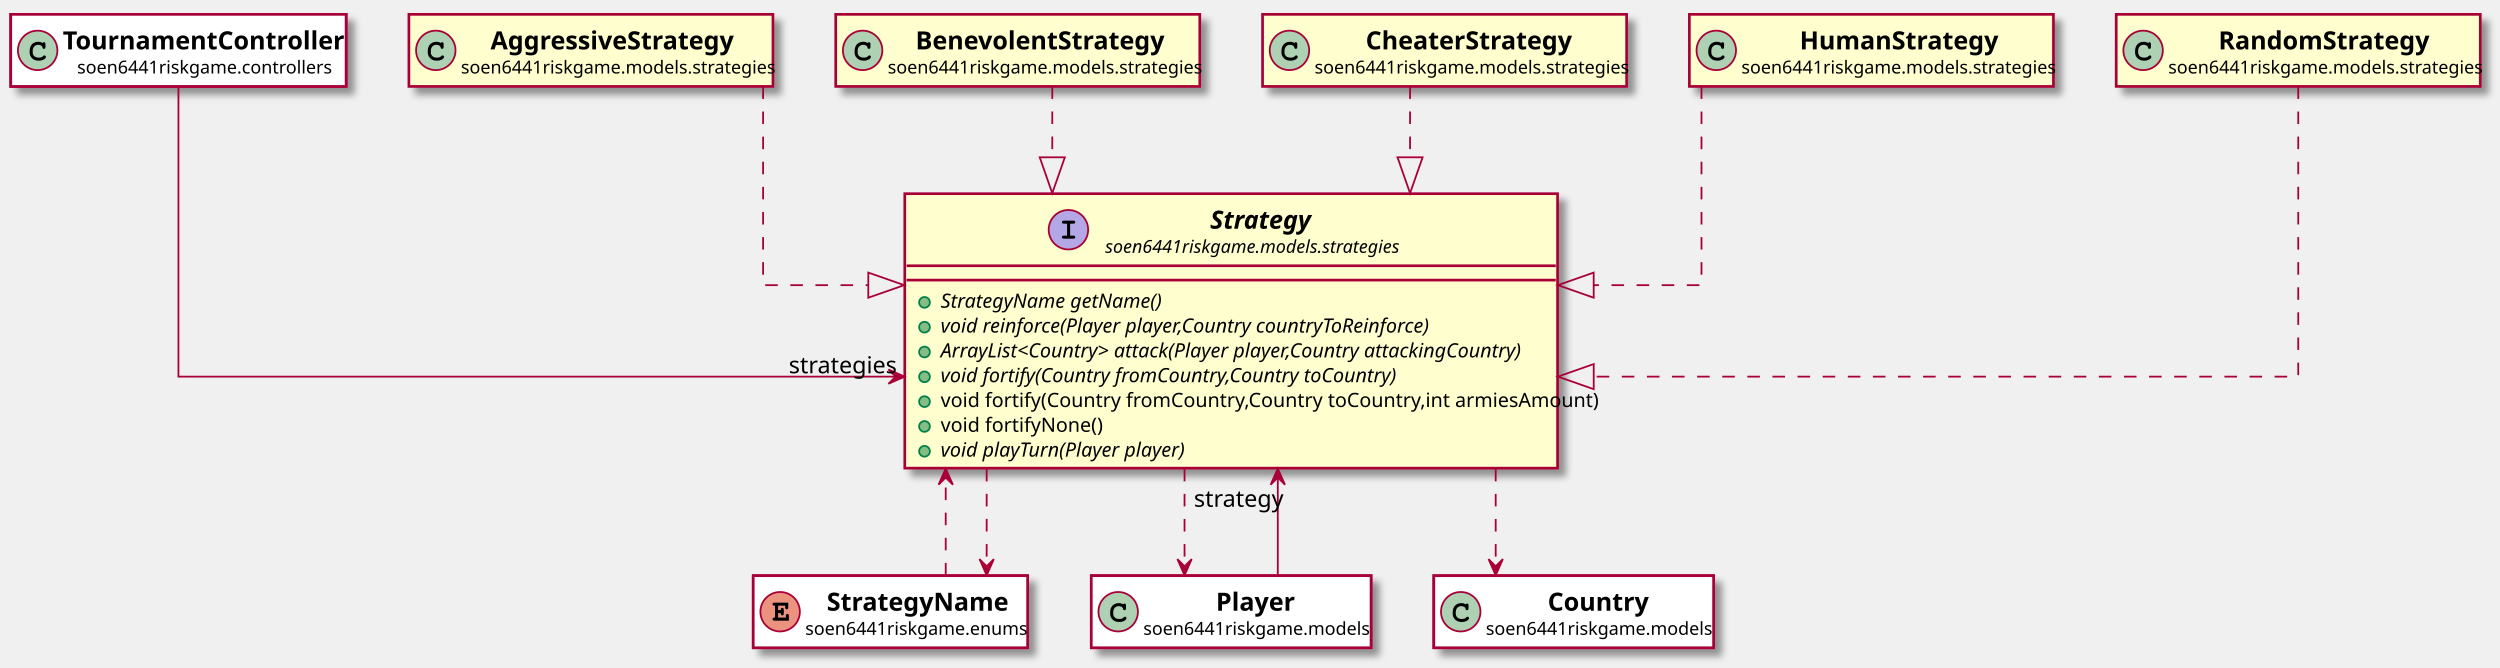
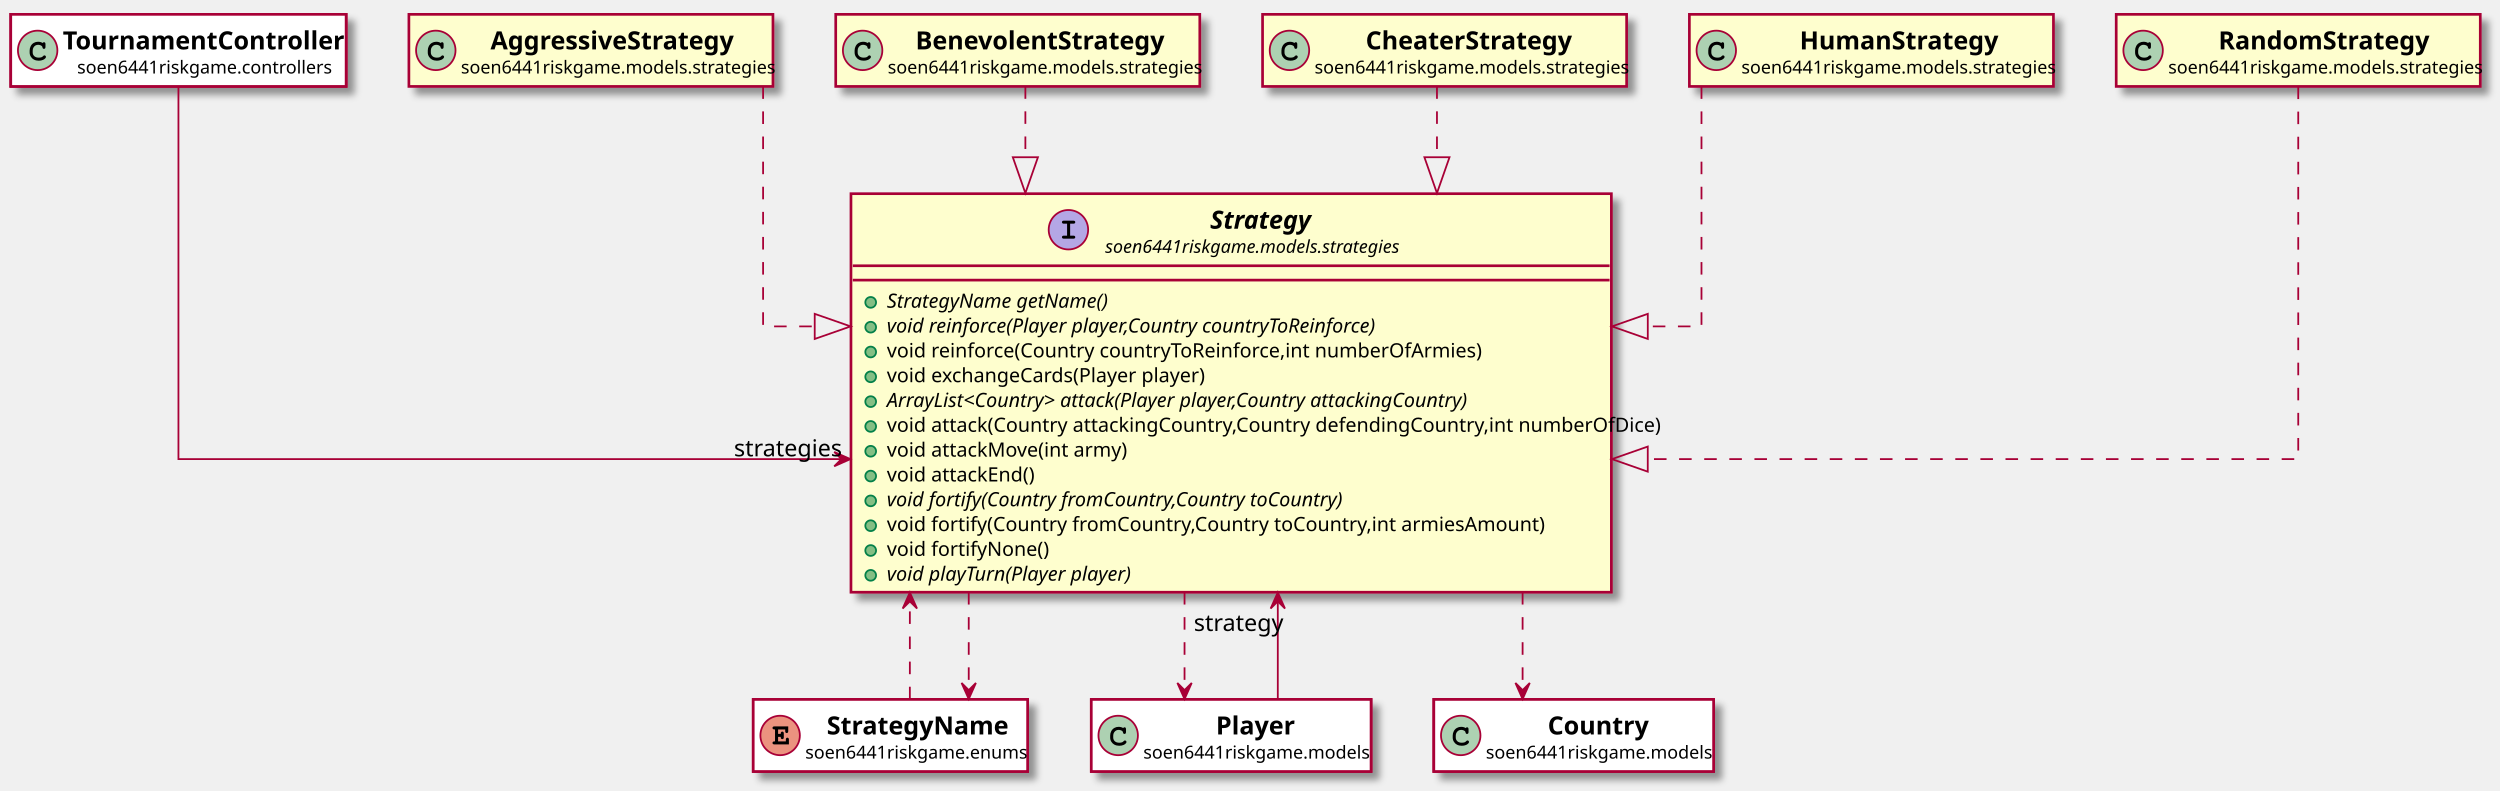
- <svg xmlns="http://www.w3.org/2000/svg" xmlns:xlink="http://www.w3.org/1999/xlink" contentScriptType="application/ecmascript" contentStyleType="text/css" height="372px" preserveAspectRatio="none" style="width:1394px;height:372px;" version="1.1" viewBox="0 0 1394 372" width="1394px" zoomAndPan="magnify">
+ <svg xmlns="http://www.w3.org/2000/svg" xmlns:xlink="http://www.w3.org/1999/xlink" contentScriptType="application/ecmascript" contentStyleType="text/css" height="441px" preserveAspectRatio="none" style="width:1394px;height:441px;" version="1.1" viewBox="0 0 1394 441" width="1394px" zoomAndPan="magnify">
  <defs>
-     <filter height="300%" id="f1un8m9e5mnh9l" width="300%" x="-1" y="-1">
+     <filter height="300%" id="f1jmeiw528yynz" width="300%" x="-1" y="-1">
      <feGaussianBlur result="blurOut" stdDeviation="2.0" />
      <feColorMatrix in="blurOut" result="blurOut2" type="matrix" values="0 0 0 0 0 0 0 0 0 0 0 0 0 0 0 0 0 0 .4 0" />
      <feOffset dx="4.0" dy="4.0" in="blurOut2" result="blurOut3" />
      <feBlend in="SourceGraphic" in2="blurOut3" mode="normal" />
    </filter>
  </defs>
  <g>
    <a target="_parent" xlink:actuate="onRequest" xlink:href="../../../soen6441riskgame/models/strategies/Strategy.html" xlink:show="new" xlink:title="soen6441riskgame.models.strategies.Strategy" xlink:type="simple">
-       <rect fill="#FEFECE" filter="url(#f1un8m9e5mnh9l)" height="153.039" id="soen6441riskgame.models.strategies.Strategy" style="stroke: #A80036; stroke-width: 1.5;" width="364" x="504.5" y="108" />
+       <rect fill="#FEFECE" filter="url(#f1jmeiw528yynz)" height="222.219" id="soen6441riskgame.models.strategies.Strategy" style="stroke: #A80036; stroke-width: 1.5;" width="424" x="474.5" y="108" />
      <ellipse cx="595.75" cy="128.094" fill="#B4A7E5" rx="11" ry="11" style="stroke: #A80036; stroke-width: 1.0;" />
      <path d="M596.703,124.734 L596.703,131.391 L598.422,131.391 Q599.031,131.391 599.297,131.625 Q599.562,131.859 599.562,132.25 Q599.562,132.625 599.297,132.859 Q599.031,133.094 598.422,133.094 L593.281,133.094 Q592.672,133.094 592.406,132.859 Q592.141,132.625 592.141,132.234 Q592.141,131.859 592.406,131.625 Q592.672,131.391 593.281,131.391 L595,131.391 L595,124.734 L593.281,124.734 Q592.672,124.734 592.406,124.5 Q592.141,124.266 592.141,123.875 Q592.141,123.5 592.406,123.266 Q592.672,123.031 593.281,123.031 L598.422,123.031 Q599.031,123.031 599.297,123.266 Q599.562,123.5 599.562,123.875 Q599.562,124.266 599.297,124.5 Q599.031,124.734 598.422,124.734 L596.703,124.734 Z " />
      <text fill="#000000" font-family="sans-serif" font-size="14" font-style="italic" font-weight="bold" lengthAdjust="spacingAndGlyphs" textLength="56" x="674.75" y="127.533">Strategy</text>
      <text fill="#000000" font-family="sans-serif" font-size="10" font-style="italic" lengthAdjust="spacingAndGlyphs" textLength="173" x="616.25" y="140.99">soen6441riskgame.models.strategies</text>
-       <line style="stroke: #A80036; stroke-width: 1.5;" x1="505.5" x2="867.5" y1="148.188" y2="148.188" />
-       <line style="stroke: #A80036; stroke-width: 1.5;" x1="505.5" x2="867.5" y1="156.188" y2="156.188" />
-       <ellipse cx="515.5" cy="168.606" fill="#84BE84" rx="3" ry="3" style="stroke: #038048; stroke-width: 1.0;" />
-       <text fill="#000000" font-family="sans-serif" font-size="11" font-style="italic" lengthAdjust="spacingAndGlyphs" textLength="124" x="524.5" y="171.606">StrategyName getName()</text>
-       <ellipse cx="515.5" cy="182.441" fill="#84BE84" rx="3" ry="3" style="stroke: #038048; stroke-width: 1.0;" />
-       <text fill="#000000" font-family="sans-serif" font-size="11" font-style="italic" lengthAdjust="spacingAndGlyphs" textLength="280" x="524.5" y="185.442">void reinforce(Player player,Country countryToReinforce)</text>
-       <ellipse cx="515.5" cy="196.277" fill="#84BE84" rx="3" ry="3" style="stroke: #038048; stroke-width: 1.0;" />
-       <text fill="#000000" font-family="sans-serif" font-size="11" font-style="italic" lengthAdjust="spacingAndGlyphs" textLength="326" x="524.5" y="199.278">ArrayList&lt;Country&gt; attack(Player player,Country attackingCountry)</text>
-       <ellipse cx="515.5" cy="210.113" fill="#84BE84" rx="3" ry="3" style="stroke: #038048; stroke-width: 1.0;" />
-       <text fill="#000000" font-family="sans-serif" font-size="11" font-style="italic" lengthAdjust="spacingAndGlyphs" textLength="250" x="524.5" y="213.114">void fortify(Country fromCountry,Country toCountry)</text>
-       <ellipse cx="515.5" cy="223.949" fill="#84BE84" rx="3" ry="3" style="stroke: #038048; stroke-width: 1.0;" />
-       <text fill="#000000" font-family="sans-serif" font-size="11" lengthAdjust="spacingAndGlyphs" textLength="338" x="524.5" y="226.95">void fortify(Country fromCountry,Country toCountry,int armiesAmount)</text>
-       <ellipse cx="515.5" cy="237.785" fill="#84BE84" rx="3" ry="3" style="stroke: #038048; stroke-width: 1.0;" />
-       <text fill="#000000" font-family="sans-serif" font-size="11" lengthAdjust="spacingAndGlyphs" textLength="85" x="524.5" y="240.786">void fortifyNone()</text>
-       <ellipse cx="515.5" cy="251.621" fill="#84BE84" rx="3" ry="3" style="stroke: #038048; stroke-width: 1.0;" />
-       <text fill="#000000" font-family="sans-serif" font-size="11" font-style="italic" lengthAdjust="spacingAndGlyphs" textLength="138" x="524.5" y="254.622">void playTurn(Player player)</text>
+       <line style="stroke: #A80036; stroke-width: 1.5;" x1="475.5" x2="897.5" y1="148.188" y2="148.188" />
+       <line style="stroke: #A80036; stroke-width: 1.5;" x1="475.5" x2="897.5" y1="156.188" y2="156.188" />
+       <ellipse cx="485.5" cy="168.606" fill="#84BE84" rx="3" ry="3" style="stroke: #038048; stroke-width: 1.0;" />
+       <text fill="#000000" font-family="sans-serif" font-size="11" font-style="italic" lengthAdjust="spacingAndGlyphs" textLength="124" x="494.5" y="171.606">StrategyName getName()</text>
+       <ellipse cx="485.5" cy="182.441" fill="#84BE84" rx="3" ry="3" style="stroke: #038048; stroke-width: 1.0;" />
+       <text fill="#000000" font-family="sans-serif" font-size="11" font-style="italic" lengthAdjust="spacingAndGlyphs" textLength="280" x="494.5" y="185.442">void reinforce(Player player,Country countryToReinforce)</text>
+       <ellipse cx="485.5" cy="196.277" fill="#84BE84" rx="3" ry="3" style="stroke: #038048; stroke-width: 1.0;" />
+       <text fill="#000000" font-family="sans-serif" font-size="11" lengthAdjust="spacingAndGlyphs" textLength="311" x="494.5" y="199.278">void reinforce(Country countryToReinforce,int numberOfArmies)</text>
+       <ellipse cx="485.5" cy="210.113" fill="#84BE84" rx="3" ry="3" style="stroke: #038048; stroke-width: 1.0;" />
+       <text fill="#000000" font-family="sans-serif" font-size="11" lengthAdjust="spacingAndGlyphs" textLength="171" x="494.5" y="213.114">void exchangeCards(Player player)</text>
+       <ellipse cx="485.5" cy="223.949" fill="#84BE84" rx="3" ry="3" style="stroke: #038048; stroke-width: 1.0;" />
+       <text fill="#000000" font-family="sans-serif" font-size="11" font-style="italic" lengthAdjust="spacingAndGlyphs" textLength="326" x="494.5" y="226.95">ArrayList&lt;Country&gt; attack(Player player,Country attackingCountry)</text>
+       <ellipse cx="485.5" cy="237.785" fill="#84BE84" rx="3" ry="3" style="stroke: #038048; stroke-width: 1.0;" />
+       <text fill="#000000" font-family="sans-serif" font-size="11" lengthAdjust="spacingAndGlyphs" textLength="398" x="494.5" y="240.786">void attack(Country attackingCountry,Country defendingCountry,int numberOfDice)</text>
+       <ellipse cx="485.5" cy="251.621" fill="#84BE84" rx="3" ry="3" style="stroke: #038048; stroke-width: 1.0;" />
+       <text fill="#000000" font-family="sans-serif" font-size="11" lengthAdjust="spacingAndGlyphs" textLength="124" x="494.5" y="254.622">void attackMove(int army)</text>
+       <ellipse cx="485.5" cy="265.457" fill="#84BE84" rx="3" ry="3" style="stroke: #038048; stroke-width: 1.0;" />
+       <text fill="#000000" font-family="sans-serif" font-size="11" lengthAdjust="spacingAndGlyphs" textLength="78" x="494.5" y="268.458">void attackEnd()</text>
+       <ellipse cx="485.5" cy="279.293" fill="#84BE84" rx="3" ry="3" style="stroke: #038048; stroke-width: 1.0;" />
+       <text fill="#000000" font-family="sans-serif" font-size="11" font-style="italic" lengthAdjust="spacingAndGlyphs" textLength="250" x="494.5" y="282.294">void fortify(Country fromCountry,Country toCountry)</text>
+       <ellipse cx="485.5" cy="293.129" fill="#84BE84" rx="3" ry="3" style="stroke: #038048; stroke-width: 1.0;" />
+       <text fill="#000000" font-family="sans-serif" font-size="11" lengthAdjust="spacingAndGlyphs" textLength="338" x="494.5" y="296.13">void fortify(Country fromCountry,Country toCountry,int armiesAmount)</text>
+       <ellipse cx="485.5" cy="306.965" fill="#84BE84" rx="3" ry="3" style="stroke: #038048; stroke-width: 1.0;" />
+       <text fill="#000000" font-family="sans-serif" font-size="11" lengthAdjust="spacingAndGlyphs" textLength="85" x="494.5" y="309.966">void fortifyNone()</text>
+       <ellipse cx="485.5" cy="320.801" fill="#84BE84" rx="3" ry="3" style="stroke: #038048; stroke-width: 1.0;" />
+       <text fill="#000000" font-family="sans-serif" font-size="11" font-style="italic" lengthAdjust="spacingAndGlyphs" textLength="138" x="494.5" y="323.802">void playTurn(Player player)</text>
    </a>
    <a target="_parent" xlink:actuate="onRequest" xlink:href="../../../soen6441riskgame/controllers/TournamentController.html" xlink:show="new" xlink:title="soen6441riskgame.controllers.TournamentController" xlink:type="simple">
-       <rect fill="#FFFFFF" filter="url(#f1un8m9e5mnh9l)" height="40.188" id="soen6441riskgame.controllers.TournamentController" style="stroke: #A80036; stroke-width: 1.5;" width="187" x="6" y="8" />
+       <rect fill="#FFFFFF" filter="url(#f1jmeiw528yynz)" height="40.188" id="soen6441riskgame.controllers.TournamentController" style="stroke: #A80036; stroke-width: 1.5;" width="187" x="6" y="8" />
      <rect fill="#FFFFFF" height="40.188" style="stroke: #A80036; stroke-width: 1.5;" width="187" x="6" y="8" />
      <ellipse cx="21" cy="28.094" fill="#ADD1B2" rx="11" ry="11" style="stroke: #A80036; stroke-width: 1.0;" />
      <path d="M23.766,23.969 Q23.922,23.75 24.109,23.641 Q24.297,23.531 24.516,23.531 Q24.891,23.531 25.125,23.789 Q25.359,24.047 25.359,24.656 L25.359,26.109 Q25.359,26.719 25.125,26.984 Q24.891,27.25 24.516,27.25 Q24.172,27.25 23.969,27.047 Q23.766,26.859 23.656,26.344 Q23.609,25.984 23.422,25.797 Q23.094,25.422 22.484,25.203 Q21.875,24.984 21.25,24.984 Q20.484,24.984 19.852,25.312 Q19.219,25.641 18.727,26.391 Q18.234,27.141 18.234,28.172 L18.234,29.266 Q18.234,30.5 19.125,31.32 Q20.016,32.141 21.609,32.141 Q22.547,32.141 23.203,31.891 Q23.594,31.734 24.016,31.297 Q24.281,31.031 24.43,30.953 Q24.578,30.875 24.781,30.875 Q25.109,30.875 25.367,31.133 Q25.625,31.391 25.625,31.734 Q25.625,32.078 25.281,32.484 Q24.781,33.062 23.984,33.391 Q22.906,33.844 21.609,33.844 Q20.094,33.844 18.891,33.219 Q17.906,32.719 17.219,31.648 Q16.531,30.578 16.531,29.297 L16.531,28.141 Q16.531,26.812 17.148,25.664 Q17.766,24.516 18.859,23.898 Q19.953,23.281 21.188,23.281 Q21.922,23.281 22.57,23.445 Q23.219,23.609 23.766,23.969 Z " />
      <text fill="#000000" font-family="sans-serif" font-size="14" font-weight="bold" lengthAdjust="spacingAndGlyphs" textLength="155" x="35" y="27.533">TournamentController</text>
      <text fill="#000000" font-family="sans-serif" font-size="10" lengthAdjust="spacingAndGlyphs" textLength="139" x="43" y="40.99">soen6441riskgame.controllers</text>
    </a>
    <a target="_parent" xlink:actuate="onRequest" xlink:href="../../../soen6441riskgame/enums/StrategyName.html" xlink:show="new" xlink:title="soen6441riskgame.enums.StrategyName" xlink:type="simple">
-       <rect fill="#FFFFFF" filter="url(#f1un8m9e5mnh9l)" height="40.188" id="soen6441riskgame.enums.StrategyName" style="stroke: #A80036; stroke-width: 1.5;" width="153" x="420" y="321" />
-       <rect fill="#FFFFFF" height="40.188" style="stroke: #A80036; stroke-width: 1.5;" width="153" x="420" y="321" />
-       <ellipse cx="435" cy="341.094" fill="#EB937F" rx="11" ry="11" style="stroke: #A80036; stroke-width: 1.0;" />
-       <path d="M433.859,341.891 L433.859,344.391 L438.188,344.391 L438.188,343.469 Q438.188,342.859 438.43,342.594 Q438.672,342.328 439.047,342.328 Q439.422,342.328 439.656,342.594 Q439.891,342.859 439.891,343.469 L439.891,346.094 L431.891,346.094 Q431.266,346.094 431.008,345.859 Q430.75,345.625 430.75,345.234 Q430.75,344.859 431.016,344.625 Q431.281,344.391 431.891,344.391 L432.156,344.391 L432.156,337.734 L431.891,337.734 Q431.266,337.734 431.008,337.5 Q430.75,337.266 430.75,336.875 Q430.75,336.5 431.008,336.266 Q431.266,336.031 431.891,336.031 L439.516,336.031 L439.516,338.625 Q439.516,339.234 439.289,339.492 Q439.062,339.75 438.672,339.75 Q438.297,339.75 438.062,339.492 Q437.828,339.234 437.828,338.625 L437.828,337.734 L433.859,337.734 L433.859,340.188 L435.344,340.188 Q435.344,339.531 435.469,339.344 Q435.734,338.938 436.203,338.938 Q436.578,338.938 436.812,339.195 Q437.047,339.453 437.047,340.062 L437.047,342.031 Q437.047,342.578 436.922,342.766 Q436.656,343.156 436.203,343.156 Q435.734,343.156 435.469,342.75 Q435.344,342.562 435.344,341.891 L433.859,341.891 Z " />
-       <text fill="#000000" font-family="sans-serif" font-size="14" font-weight="bold" lengthAdjust="spacingAndGlyphs" textLength="97" x="461" y="340.533">StrategyName</text>
-       <text fill="#000000" font-family="sans-serif" font-size="10" lengthAdjust="spacingAndGlyphs" textLength="121" x="449" y="353.99">soen6441riskgame.enums</text>
+       <rect fill="#FFFFFF" filter="url(#f1jmeiw528yynz)" height="40.188" id="soen6441riskgame.enums.StrategyName" style="stroke: #A80036; stroke-width: 1.5;" width="153" x="420" y="390" />
+       <rect fill="#FFFFFF" height="40.188" style="stroke: #A80036; stroke-width: 1.5;" width="153" x="420" y="390" />
+       <ellipse cx="435" cy="410.094" fill="#EB937F" rx="11" ry="11" style="stroke: #A80036; stroke-width: 1.0;" />
+       <path d="M433.859,410.891 L433.859,413.391 L438.188,413.391 L438.188,412.469 Q438.188,411.859 438.43,411.594 Q438.672,411.328 439.047,411.328 Q439.422,411.328 439.656,411.594 Q439.891,411.859 439.891,412.469 L439.891,415.094 L431.891,415.094 Q431.266,415.094 431.008,414.859 Q430.75,414.625 430.75,414.234 Q430.75,413.859 431.016,413.625 Q431.281,413.391 431.891,413.391 L432.156,413.391 L432.156,406.734 L431.891,406.734 Q431.266,406.734 431.008,406.5 Q430.75,406.266 430.75,405.875 Q430.75,405.5 431.008,405.266 Q431.266,405.031 431.891,405.031 L439.516,405.031 L439.516,407.625 Q439.516,408.234 439.289,408.492 Q439.062,408.75 438.672,408.75 Q438.297,408.75 438.062,408.492 Q437.828,408.234 437.828,407.625 L437.828,406.734 L433.859,406.734 L433.859,409.188 L435.344,409.188 Q435.344,408.531 435.469,408.344 Q435.734,407.938 436.203,407.938 Q436.578,407.938 436.812,408.195 Q437.047,408.453 437.047,409.062 L437.047,411.031 Q437.047,411.578 436.922,411.766 Q436.656,412.156 436.203,412.156 Q435.734,412.156 435.469,411.75 Q435.344,411.562 435.344,410.891 L433.859,410.891 Z " />
+       <text fill="#000000" font-family="sans-serif" font-size="14" font-weight="bold" lengthAdjust="spacingAndGlyphs" textLength="97" x="461" y="409.533">StrategyName</text>
+       <text fill="#000000" font-family="sans-serif" font-size="10" lengthAdjust="spacingAndGlyphs" textLength="121" x="449" y="422.99">soen6441riskgame.enums</text>
    </a>
    <a target="_parent" xlink:actuate="onRequest" xlink:href="../../../soen6441riskgame/models/Player.html" xlink:show="new" xlink:title="soen6441riskgame.models.Player" xlink:type="simple">
-       <rect fill="#FFFFFF" filter="url(#f1un8m9e5mnh9l)" height="40.188" id="soen6441riskgame.models.Player" style="stroke: #A80036; stroke-width: 1.5;" width="156" x="608.5" y="321" />
-       <rect fill="#FFFFFF" height="40.188" style="stroke: #A80036; stroke-width: 1.5;" width="156" x="608.5" y="321" />
-       <ellipse cx="623.5" cy="341.094" fill="#ADD1B2" rx="11" ry="11" style="stroke: #A80036; stroke-width: 1.0;" />
-       <path d="M626.266,336.969 Q626.422,336.75 626.609,336.641 Q626.797,336.531 627.016,336.531 Q627.391,336.531 627.625,336.789 Q627.859,337.047 627.859,337.656 L627.859,339.109 Q627.859,339.719 627.625,339.984 Q627.391,340.25 627.016,340.25 Q626.672,340.25 626.469,340.047 Q626.266,339.859 626.156,339.344 Q626.109,338.984 625.922,338.797 Q625.594,338.422 624.984,338.203 Q624.375,337.984 623.75,337.984 Q622.984,337.984 622.352,338.312 Q621.719,338.641 621.227,339.391 Q620.734,340.141 620.734,341.172 L620.734,342.266 Q620.734,343.5 621.625,344.32 Q622.516,345.141 624.109,345.141 Q625.047,345.141 625.703,344.891 Q626.094,344.734 626.516,344.297 Q626.781,344.031 626.93,343.953 Q627.078,343.875 627.281,343.875 Q627.609,343.875 627.867,344.133 Q628.125,344.391 628.125,344.734 Q628.125,345.078 627.781,345.484 Q627.281,346.062 626.484,346.391 Q625.406,346.844 624.109,346.844 Q622.594,346.844 621.391,346.219 Q620.406,345.719 619.719,344.648 Q619.031,343.578 619.031,342.297 L619.031,341.141 Q619.031,339.812 619.648,338.664 Q620.266,337.516 621.359,336.898 Q622.453,336.281 623.688,336.281 Q624.422,336.281 625.07,336.445 Q625.719,336.609 626.266,336.969 Z " />
-       <text fill="#000000" font-family="sans-serif" font-size="14" font-weight="bold" lengthAdjust="spacingAndGlyphs" textLength="43" x="678" y="340.533">Player</text>
-       <text fill="#000000" font-family="sans-serif" font-size="10" lengthAdjust="spacingAndGlyphs" textLength="124" x="637.5" y="353.99">soen6441riskgame.models</text>
+       <rect fill="#FFFFFF" filter="url(#f1jmeiw528yynz)" height="40.188" id="soen6441riskgame.models.Player" style="stroke: #A80036; stroke-width: 1.5;" width="156" x="608.5" y="390" />
+       <rect fill="#FFFFFF" height="40.188" style="stroke: #A80036; stroke-width: 1.5;" width="156" x="608.5" y="390" />
+       <ellipse cx="623.5" cy="410.094" fill="#ADD1B2" rx="11" ry="11" style="stroke: #A80036; stroke-width: 1.0;" />
+       <path d="M626.266,405.969 Q626.422,405.75 626.609,405.641 Q626.797,405.531 627.016,405.531 Q627.391,405.531 627.625,405.789 Q627.859,406.047 627.859,406.656 L627.859,408.109 Q627.859,408.719 627.625,408.984 Q627.391,409.25 627.016,409.25 Q626.672,409.25 626.469,409.047 Q626.266,408.859 626.156,408.344 Q626.109,407.984 625.922,407.797 Q625.594,407.422 624.984,407.203 Q624.375,406.984 623.75,406.984 Q622.984,406.984 622.352,407.312 Q621.719,407.641 621.227,408.391 Q620.734,409.141 620.734,410.172 L620.734,411.266 Q620.734,412.5 621.625,413.32 Q622.516,414.141 624.109,414.141 Q625.047,414.141 625.703,413.891 Q626.094,413.734 626.516,413.297 Q626.781,413.031 626.93,412.953 Q627.078,412.875 627.281,412.875 Q627.609,412.875 627.867,413.133 Q628.125,413.391 628.125,413.734 Q628.125,414.078 627.781,414.484 Q627.281,415.062 626.484,415.391 Q625.406,415.844 624.109,415.844 Q622.594,415.844 621.391,415.219 Q620.406,414.719 619.719,413.648 Q619.031,412.578 619.031,411.297 L619.031,410.141 Q619.031,408.812 619.648,407.664 Q620.266,406.516 621.359,405.898 Q622.453,405.281 623.688,405.281 Q624.422,405.281 625.07,405.445 Q625.719,405.609 626.266,405.969 Z " />
+       <text fill="#000000" font-family="sans-serif" font-size="14" font-weight="bold" lengthAdjust="spacingAndGlyphs" textLength="43" x="678" y="409.533">Player</text>
+       <text fill="#000000" font-family="sans-serif" font-size="10" lengthAdjust="spacingAndGlyphs" textLength="124" x="637.5" y="422.99">soen6441riskgame.models</text>
    </a>
    <a target="_parent" xlink:actuate="onRequest" xlink:href="../../../soen6441riskgame/models/strategies/AggressiveStrategy.html" xlink:show="new" xlink:title="soen6441riskgame.models.strategies.AggressiveStrategy" xlink:type="simple">
-       <rect fill="#FEFECE" filter="url(#f1un8m9e5mnh9l)" height="40.188" id="soen6441riskgame.models.strategies.AggressiveStrategy" style="stroke: #A80036; stroke-width: 1.5;" width="203" x="228" y="8" />
+       <rect fill="#FEFECE" filter="url(#f1jmeiw528yynz)" height="40.188" id="soen6441riskgame.models.strategies.AggressiveStrategy" style="stroke: #A80036; stroke-width: 1.5;" width="203" x="228" y="8" />
      <ellipse cx="243" cy="28.094" fill="#ADD1B2" rx="11" ry="11" style="stroke: #A80036; stroke-width: 1.0;" />
      <path d="M245.766,23.969 Q245.922,23.75 246.109,23.641 Q246.297,23.531 246.516,23.531 Q246.891,23.531 247.125,23.789 Q247.359,24.047 247.359,24.656 L247.359,26.109 Q247.359,26.719 247.125,26.984 Q246.891,27.25 246.516,27.25 Q246.172,27.25 245.969,27.047 Q245.766,26.859 245.656,26.344 Q245.609,25.984 245.422,25.797 Q245.094,25.422 244.484,25.203 Q243.875,24.984 243.25,24.984 Q242.484,24.984 241.852,25.312 Q241.219,25.641 240.727,26.391 Q240.234,27.141 240.234,28.172 L240.234,29.266 Q240.234,30.5 241.125,31.32 Q242.016,32.141 243.609,32.141 Q244.547,32.141 245.203,31.891 Q245.594,31.734 246.016,31.297 Q246.281,31.031 246.43,30.953 Q246.578,30.875 246.781,30.875 Q247.109,30.875 247.367,31.133 Q247.625,31.391 247.625,31.734 Q247.625,32.078 247.281,32.484 Q246.781,33.062 245.984,33.391 Q244.906,33.844 243.609,33.844 Q242.094,33.844 240.891,33.219 Q239.906,32.719 239.219,31.648 Q238.531,30.578 238.531,29.297 L238.531,28.141 Q238.531,26.812 239.148,25.664 Q239.766,24.516 240.859,23.898 Q241.953,23.281 243.188,23.281 Q243.922,23.281 244.57,23.445 Q245.219,23.609 245.766,23.969 Z " />
      <text fill="#000000" font-family="sans-serif" font-size="14" font-weight="bold" lengthAdjust="spacingAndGlyphs" textLength="138" x="273.5" y="27.533">AggressiveStrategy</text>
      <text fill="#000000" font-family="sans-serif" font-size="10" lengthAdjust="spacingAndGlyphs" textLength="171" x="257" y="40.99">soen6441riskgame.models.strategies</text>
    </a>
    <a target="_parent" xlink:actuate="onRequest" xlink:href="../../../soen6441riskgame/models/strategies/BenevolentStrategy.html" xlink:show="new" xlink:title="soen6441riskgame.models.strategies.BenevolentStrategy" xlink:type="simple">
-       <rect fill="#FEFECE" filter="url(#f1un8m9e5mnh9l)" height="40.188" id="soen6441riskgame.models.strategies.BenevolentStrategy" style="stroke: #A80036; stroke-width: 1.5;" width="203" x="466" y="8" />
+       <rect fill="#FEFECE" filter="url(#f1jmeiw528yynz)" height="40.188" id="soen6441riskgame.models.strategies.BenevolentStrategy" style="stroke: #A80036; stroke-width: 1.5;" width="203" x="466" y="8" />
      <ellipse cx="481" cy="28.094" fill="#ADD1B2" rx="11" ry="11" style="stroke: #A80036; stroke-width: 1.0;" />
      <path d="M483.766,23.969 Q483.922,23.75 484.109,23.641 Q484.297,23.531 484.516,23.531 Q484.891,23.531 485.125,23.789 Q485.359,24.047 485.359,24.656 L485.359,26.109 Q485.359,26.719 485.125,26.984 Q484.891,27.25 484.516,27.25 Q484.172,27.25 483.969,27.047 Q483.766,26.859 483.656,26.344 Q483.609,25.984 483.422,25.797 Q483.094,25.422 482.484,25.203 Q481.875,24.984 481.25,24.984 Q480.484,24.984 479.852,25.312 Q479.219,25.641 478.727,26.391 Q478.234,27.141 478.234,28.172 L478.234,29.266 Q478.234,30.5 479.125,31.32 Q480.016,32.141 481.609,32.141 Q482.547,32.141 483.203,31.891 Q483.594,31.734 484.016,31.297 Q484.281,31.031 484.43,30.953 Q484.578,30.875 484.781,30.875 Q485.109,30.875 485.367,31.133 Q485.625,31.391 485.625,31.734 Q485.625,32.078 485.281,32.484 Q484.781,33.062 483.984,33.391 Q482.906,33.844 481.609,33.844 Q480.094,33.844 478.891,33.219 Q477.906,32.719 477.219,31.648 Q476.531,30.578 476.531,29.297 L476.531,28.141 Q476.531,26.812 477.148,25.664 Q477.766,24.516 478.859,23.898 Q479.953,23.281 481.188,23.281 Q481.922,23.281 482.57,23.445 Q483.219,23.609 483.766,23.969 Z " />
      <text fill="#000000" font-family="sans-serif" font-size="14" font-weight="bold" lengthAdjust="spacingAndGlyphs" textLength="140" x="510.5" y="27.533">BenevolentStrategy</text>
      <text fill="#000000" font-family="sans-serif" font-size="10" lengthAdjust="spacingAndGlyphs" textLength="171" x="495" y="40.99">soen6441riskgame.models.strategies</text>
    </a>
    <a target="_parent" xlink:actuate="onRequest" xlink:href="../../../soen6441riskgame/models/strategies/CheaterStrategy.html" xlink:show="new" xlink:title="soen6441riskgame.models.strategies.CheaterStrategy" xlink:type="simple">
-       <rect fill="#FEFECE" filter="url(#f1un8m9e5mnh9l)" height="40.188" id="soen6441riskgame.models.strategies.CheaterStrategy" style="stroke: #A80036; stroke-width: 1.5;" width="203" x="704" y="8" />
+       <rect fill="#FEFECE" filter="url(#f1jmeiw528yynz)" height="40.188" id="soen6441riskgame.models.strategies.CheaterStrategy" style="stroke: #A80036; stroke-width: 1.5;" width="203" x="704" y="8" />
      <ellipse cx="719" cy="28.094" fill="#ADD1B2" rx="11" ry="11" style="stroke: #A80036; stroke-width: 1.0;" />
      <path d="M721.766,23.969 Q721.922,23.75 722.109,23.641 Q722.297,23.531 722.516,23.531 Q722.891,23.531 723.125,23.789 Q723.359,24.047 723.359,24.656 L723.359,26.109 Q723.359,26.719 723.125,26.984 Q722.891,27.25 722.516,27.25 Q722.172,27.25 721.969,27.047 Q721.766,26.859 721.656,26.344 Q721.609,25.984 721.422,25.797 Q721.094,25.422 720.484,25.203 Q719.875,24.984 719.25,24.984 Q718.484,24.984 717.852,25.312 Q717.219,25.641 716.727,26.391 Q716.234,27.141 716.234,28.172 L716.234,29.266 Q716.234,30.5 717.125,31.32 Q718.016,32.141 719.609,32.141 Q720.547,32.141 721.203,31.891 Q721.594,31.734 722.016,31.297 Q722.281,31.031 722.43,30.953 Q722.578,30.875 722.781,30.875 Q723.109,30.875 723.367,31.133 Q723.625,31.391 723.625,31.734 Q723.625,32.078 723.281,32.484 Q722.781,33.062 721.984,33.391 Q720.906,33.844 719.609,33.844 Q718.094,33.844 716.891,33.219 Q715.906,32.719 715.219,31.648 Q714.531,30.578 714.531,29.297 L714.531,28.141 Q714.531,26.812 715.148,25.664 Q715.766,24.516 716.859,23.898 Q717.953,23.281 719.188,23.281 Q719.922,23.281 720.57,23.445 Q721.219,23.609 721.766,23.969 Z " />
      <text fill="#000000" font-family="sans-serif" font-size="14" font-weight="bold" lengthAdjust="spacingAndGlyphs" textLength="114" x="761.5" y="27.533">CheaterStrategy</text>
      <text fill="#000000" font-family="sans-serif" font-size="10" lengthAdjust="spacingAndGlyphs" textLength="171" x="733" y="40.99">soen6441riskgame.models.strategies</text>
    </a>
    <a target="_parent" xlink:actuate="onRequest" xlink:href="../../../soen6441riskgame/models/strategies/HumanStrategy.html" xlink:show="new" xlink:title="soen6441riskgame.models.strategies.HumanStrategy" xlink:type="simple">
-       <rect fill="#FEFECE" filter="url(#f1un8m9e5mnh9l)" height="40.188" id="soen6441riskgame.models.strategies.HumanStrategy" style="stroke: #A80036; stroke-width: 1.5;" width="203" x="942" y="8" />
+       <rect fill="#FEFECE" filter="url(#f1jmeiw528yynz)" height="40.188" id="soen6441riskgame.models.strategies.HumanStrategy" style="stroke: #A80036; stroke-width: 1.5;" width="203" x="942" y="8" />
      <ellipse cx="957" cy="28.094" fill="#ADD1B2" rx="11" ry="11" style="stroke: #A80036; stroke-width: 1.0;" />
      <path d="M959.766,23.969 Q959.922,23.75 960.109,23.641 Q960.297,23.531 960.516,23.531 Q960.891,23.531 961.125,23.789 Q961.359,24.047 961.359,24.656 L961.359,26.109 Q961.359,26.719 961.125,26.984 Q960.891,27.25 960.516,27.25 Q960.172,27.25 959.969,27.047 Q959.766,26.859 959.656,26.344 Q959.609,25.984 959.422,25.797 Q959.094,25.422 958.484,25.203 Q957.875,24.984 957.25,24.984 Q956.484,24.984 955.852,25.312 Q955.219,25.641 954.727,26.391 Q954.234,27.141 954.234,28.172 L954.234,29.266 Q954.234,30.5 955.125,31.32 Q956.016,32.141 957.609,32.141 Q958.547,32.141 959.203,31.891 Q959.594,31.734 960.016,31.297 Q960.281,31.031 960.43,30.953 Q960.578,30.875 960.781,30.875 Q961.109,30.875 961.367,31.133 Q961.625,31.391 961.625,31.734 Q961.625,32.078 961.281,32.484 Q960.781,33.062 959.984,33.391 Q958.906,33.844 957.609,33.844 Q956.094,33.844 954.891,33.219 Q953.906,32.719 953.219,31.648 Q952.531,30.578 952.531,29.297 L952.531,28.141 Q952.531,26.812 953.148,25.664 Q953.766,24.516 954.859,23.898 Q955.953,23.281 957.188,23.281 Q957.922,23.281 958.57,23.445 Q959.219,23.609 959.766,23.969 Z " />
      <text fill="#000000" font-family="sans-serif" font-size="14" font-weight="bold" lengthAdjust="spacingAndGlyphs" textLength="106" x="1003.5" y="27.533">HumanStrategy</text>
      <text fill="#000000" font-family="sans-serif" font-size="10" lengthAdjust="spacingAndGlyphs" textLength="171" x="971" y="40.99">soen6441riskgame.models.strategies</text>
    </a>
    <a target="_parent" xlink:actuate="onRequest" xlink:href="../../../soen6441riskgame/models/strategies/RandomStrategy.html" xlink:show="new" xlink:title="soen6441riskgame.models.strategies.RandomStrategy" xlink:type="simple">
-       <rect fill="#FEFECE" filter="url(#f1un8m9e5mnh9l)" height="40.188" id="soen6441riskgame.models.strategies.RandomStrategy" style="stroke: #A80036; stroke-width: 1.5;" width="203" x="1180" y="8" />
+       <rect fill="#FEFECE" filter="url(#f1jmeiw528yynz)" height="40.188" id="soen6441riskgame.models.strategies.RandomStrategy" style="stroke: #A80036; stroke-width: 1.5;" width="203" x="1180" y="8" />
      <ellipse cx="1195" cy="28.094" fill="#ADD1B2" rx="11" ry="11" style="stroke: #A80036; stroke-width: 1.0;" />
      <path d="M1197.766,23.969 Q1197.922,23.75 1198.109,23.641 Q1198.297,23.531 1198.516,23.531 Q1198.891,23.531 1199.125,23.789 Q1199.359,24.047 1199.359,24.656 L1199.359,26.109 Q1199.359,26.719 1199.125,26.984 Q1198.891,27.25 1198.516,27.25 Q1198.172,27.25 1197.969,27.047 Q1197.766,26.859 1197.656,26.344 Q1197.609,25.984 1197.422,25.797 Q1197.094,25.422 1196.484,25.203 Q1195.875,24.984 1195.25,24.984 Q1194.484,24.984 1193.852,25.312 Q1193.219,25.641 1192.727,26.391 Q1192.234,27.141 1192.234,28.172 L1192.234,29.266 Q1192.234,30.5 1193.125,31.32 Q1194.016,32.141 1195.609,32.141 Q1196.547,32.141 1197.203,31.891 Q1197.594,31.734 1198.016,31.297 Q1198.281,31.031 1198.43,30.953 Q1198.578,30.875 1198.781,30.875 Q1199.109,30.875 1199.367,31.133 Q1199.625,31.391 1199.625,31.734 Q1199.625,32.078 1199.281,32.484 Q1198.781,33.062 1197.984,33.391 Q1196.906,33.844 1195.609,33.844 Q1194.094,33.844 1192.891,33.219 Q1191.906,32.719 1191.219,31.648 Q1190.531,30.578 1190.531,29.297 L1190.531,28.141 Q1190.531,26.812 1191.148,25.664 Q1191.766,24.516 1192.859,23.898 Q1193.953,23.281 1195.188,23.281 Q1195.922,23.281 1196.57,23.445 Q1197.219,23.609 1197.766,23.969 Z " />
      <text fill="#000000" font-family="sans-serif" font-size="14" font-weight="bold" lengthAdjust="spacingAndGlyphs" textLength="115" x="1237" y="27.533">RandomStrategy</text>
      <text fill="#000000" font-family="sans-serif" font-size="10" lengthAdjust="spacingAndGlyphs" textLength="171" x="1209" y="40.99">soen6441riskgame.models.strategies</text>
    </a>
    <a target="_parent" xlink:actuate="onRequest" xlink:href="../../../soen6441riskgame/models/Country.html" xlink:show="new" xlink:title="soen6441riskgame.models.Country" xlink:type="simple">
-       <rect fill="#FFFFFF" filter="url(#f1un8m9e5mnh9l)" height="40.188" id="soen6441riskgame.models.Country" style="stroke: #A80036; stroke-width: 1.5;" width="156" x="799.5" y="321" />
-       <rect fill="#FFFFFF" height="40.188" style="stroke: #A80036; stroke-width: 1.5;" width="156" x="799.5" y="321" />
-       <ellipse cx="814.5" cy="341.094" fill="#ADD1B2" rx="11" ry="11" style="stroke: #A80036; stroke-width: 1.0;" />
-       <path d="M817.266,336.969 Q817.422,336.75 817.609,336.641 Q817.797,336.531 818.016,336.531 Q818.391,336.531 818.625,336.789 Q818.859,337.047 818.859,337.656 L818.859,339.109 Q818.859,339.719 818.625,339.984 Q818.391,340.25 818.016,340.25 Q817.672,340.25 817.469,340.047 Q817.266,339.859 817.156,339.344 Q817.109,338.984 816.922,338.797 Q816.594,338.422 815.984,338.203 Q815.375,337.984 814.75,337.984 Q813.984,337.984 813.352,338.312 Q812.719,338.641 812.227,339.391 Q811.734,340.141 811.734,341.172 L811.734,342.266 Q811.734,343.5 812.625,344.32 Q813.516,345.141 815.109,345.141 Q816.047,345.141 816.703,344.891 Q817.094,344.734 817.516,344.297 Q817.781,344.031 817.93,343.953 Q818.078,343.875 818.281,343.875 Q818.609,343.875 818.867,344.133 Q819.125,344.391 819.125,344.734 Q819.125,345.078 818.781,345.484 Q818.281,346.062 817.484,346.391 Q816.406,346.844 815.109,346.844 Q813.594,346.844 812.391,346.219 Q811.406,345.719 810.719,344.648 Q810.031,343.578 810.031,342.297 L810.031,341.141 Q810.031,339.812 810.648,338.664 Q811.266,337.516 812.359,336.898 Q813.453,336.281 814.688,336.281 Q815.422,336.281 816.07,336.445 Q816.719,336.609 817.266,336.969 Z " />
-       <text fill="#000000" font-family="sans-serif" font-size="14" font-weight="bold" lengthAdjust="spacingAndGlyphs" textLength="55" x="863" y="340.533">Country</text>
-       <text fill="#000000" font-family="sans-serif" font-size="10" lengthAdjust="spacingAndGlyphs" textLength="124" x="828.5" y="353.99">soen6441riskgame.models</text>
+       <rect fill="#FFFFFF" filter="url(#f1jmeiw528yynz)" height="40.188" id="soen6441riskgame.models.Country" style="stroke: #A80036; stroke-width: 1.5;" width="156" x="799.5" y="390" />
+       <rect fill="#FFFFFF" height="40.188" style="stroke: #A80036; stroke-width: 1.5;" width="156" x="799.5" y="390" />
+       <ellipse cx="814.5" cy="410.094" fill="#ADD1B2" rx="11" ry="11" style="stroke: #A80036; stroke-width: 1.0;" />
+       <path d="M817.266,405.969 Q817.422,405.75 817.609,405.641 Q817.797,405.531 818.016,405.531 Q818.391,405.531 818.625,405.789 Q818.859,406.047 818.859,406.656 L818.859,408.109 Q818.859,408.719 818.625,408.984 Q818.391,409.25 818.016,409.25 Q817.672,409.25 817.469,409.047 Q817.266,408.859 817.156,408.344 Q817.109,407.984 816.922,407.797 Q816.594,407.422 815.984,407.203 Q815.375,406.984 814.75,406.984 Q813.984,406.984 813.352,407.312 Q812.719,407.641 812.227,408.391 Q811.734,409.141 811.734,410.172 L811.734,411.266 Q811.734,412.5 812.625,413.32 Q813.516,414.141 815.109,414.141 Q816.047,414.141 816.703,413.891 Q817.094,413.734 817.516,413.297 Q817.781,413.031 817.93,412.953 Q818.078,412.875 818.281,412.875 Q818.609,412.875 818.867,413.133 Q819.125,413.391 819.125,413.734 Q819.125,414.078 818.781,414.484 Q818.281,415.062 817.484,415.391 Q816.406,415.844 815.109,415.844 Q813.594,415.844 812.391,415.219 Q811.406,414.719 810.719,413.648 Q810.031,412.578 810.031,411.297 L810.031,410.141 Q810.031,408.812 810.648,407.664 Q811.266,406.516 812.359,405.898 Q813.453,405.281 814.688,405.281 Q815.422,405.281 816.07,405.445 Q816.719,405.609 817.266,405.969 Z " />
+       <text fill="#000000" font-family="sans-serif" font-size="14" font-weight="bold" lengthAdjust="spacingAndGlyphs" textLength="55" x="863" y="409.533">Country</text>
+       <text fill="#000000" font-family="sans-serif" font-size="10" lengthAdjust="spacingAndGlyphs" textLength="124" x="828.5" y="422.99">soen6441riskgame.models</text>
    </a>
-     <path d="M99.5,48.173 C99.5,95.559 99.5,210 99.5,210 C99.5,210 499.388,210 499.388,210 " fill="none" id="soen6441riskgame.controllers.TournamentController-soen6441riskgame.models.strategies.Strategy" style="stroke: #A80036; stroke-width: 1.0;" />
-     <polygon fill="#A80036" points="504.388,210,495.388,206,499.388,210,495.388,214,504.388,210" style="stroke: #A80036; stroke-width: 1.0;" />
-     <text fill="#000000" font-family="sans-serif" font-size="13" lengthAdjust="spacingAndGlyphs" textLength="57" x="439.819" y="208.13">strategies</text>
-     <path d="M527.333,320.861 C527.333,320.861 527.333,266.272 527.333,266.272 " fill="none" id="soen6441riskgame.enums.StrategyName-soen6441riskgame.models.strategies.Strategy" style="stroke: #A80036; stroke-width: 1.0; stroke-dasharray: 7.0,7.0;" />
-     <polygon fill="#A80036" points="527.333,261.272,523.333,270.272,527.333,266.272,531.333,270.272,527.333,261.272" style="stroke: #A80036; stroke-width: 1.0;" />
-     <path d="M550.167,261.375 C550.167,261.375 550.167,315.753 550.167,315.753 " fill="none" id="soen6441riskgame.models.strategies.Strategy-soen6441riskgame.enums.StrategyName" style="stroke: #A80036; stroke-width: 1.0; stroke-dasharray: 7.0,7.0;" />
-     <polygon fill="#A80036" points="550.167,320.753,554.167,311.753,550.167,315.753,546.167,311.753,550.167,320.753" style="stroke: #A80036; stroke-width: 1.0;" />
-     <path d="M712.5,320.861 C712.5,320.861 712.5,266.272 712.5,266.272 " fill="none" id="soen6441riskgame.models.Player-soen6441riskgame.models.strategies.Strategy" style="stroke: #A80036; stroke-width: 1.0;" />
-     <polygon fill="#A80036" points="712.5,261.272,708.5,270.272,712.5,266.272,716.5,270.272,712.5,261.272" style="stroke: #A80036; stroke-width: 1.0;" />
-     <text fill="#000000" font-family="sans-serif" font-size="13" lengthAdjust="spacingAndGlyphs" textLength="47" x="665.731" y="282.597">strategy</text>
-     <path d="M660.5,261.375 C660.5,261.375 660.5,315.753 660.5,315.753 " fill="none" id="soen6441riskgame.models.strategies.Strategy-soen6441riskgame.models.Player" style="stroke: #A80036; stroke-width: 1.0; stroke-dasharray: 7.0,7.0;" />
-     <polygon fill="#A80036" points="660.5,320.753,664.5,311.753,660.5,315.753,656.5,311.753,660.5,320.753" style="stroke: #A80036; stroke-width: 1.0;" />
-     <path d="M425.5,48.182 C425.5,84.928 425.5,159 425.5,159 C425.5,159 484.163,159 484.163,159 " fill="none" id="soen6441riskgame.models.strategies.AggressiveStrategy-soen6441riskgame.models.strategies.Strategy" style="stroke: #A80036; stroke-width: 1.0; stroke-dasharray: 7.0,7.0;" />
-     <polygon fill="none" points="484.163,152,504.163,159,484.163,166,484.163,152" style="stroke: #A80036; stroke-width: 1.0;" />
-     <path d="M586.75,48.139 C586.75,48.139 586.75,87.727 586.75,87.727 " fill="none" id="soen6441riskgame.models.strategies.BenevolentStrategy-soen6441riskgame.models.strategies.Strategy" style="stroke: #A80036; stroke-width: 1.0; stroke-dasharray: 7.0,7.0;" />
-     <polygon fill="none" points="593.75,87.728,586.75,107.727,579.75,87.727,593.75,87.728" style="stroke: #A80036; stroke-width: 1.0;" />
-     <path d="M786.25,48.139 C786.25,48.139 786.25,87.727 786.25,87.727 " fill="none" id="soen6441riskgame.models.strategies.CheaterStrategy-soen6441riskgame.models.strategies.Strategy" style="stroke: #A80036; stroke-width: 1.0; stroke-dasharray: 7.0,7.0;" />
-     <polygon fill="none" points="793.25,87.728,786.25,107.727,779.25,87.727,793.25,87.728" style="stroke: #A80036; stroke-width: 1.0;" />
-     <path d="M948.75,48.182 C948.75,84.928 948.75,159 948.75,159 C948.75,159 888.641,159 888.641,159 " fill="none" id="soen6441riskgame.models.strategies.HumanStrategy-soen6441riskgame.models.strategies.Strategy" style="stroke: #A80036; stroke-width: 1.0; stroke-dasharray: 7.0,7.0;" />
-     <polygon fill="none" points="888.641,166,868.641,159,888.641,152,888.641,166" style="stroke: #A80036; stroke-width: 1.0;" />
-     <path d="M1281.5,48.173 C1281.5,95.559 1281.5,210 1281.5,210 C1281.5,210 888.658,210 888.658,210 " fill="none" id="soen6441riskgame.models.strategies.RandomStrategy-soen6441riskgame.models.strategies.Strategy" style="stroke: #A80036; stroke-width: 1.0; stroke-dasharray: 7.0,7.0;" />
-     <polygon fill="none" points="888.658,217,868.658,210,888.658,203,888.658,217" style="stroke: #A80036; stroke-width: 1.0;" />
-     <path d="M834,261.375 C834,261.375 834,315.753 834,315.753 " fill="none" id="soen6441riskgame.models.strategies.Strategy-soen6441riskgame.models.Country" style="stroke: #A80036; stroke-width: 1.0; stroke-dasharray: 7.0,7.0;" />
-     <polygon fill="#A80036" points="834,320.753,838,311.753,834,315.753,830,311.753,834,320.753" style="stroke: #A80036; stroke-width: 1.0;" />
+     <path d="M99.5,48.233 C99.5,104.034 99.5,256 99.5,256 C99.5,256 469.165,256 469.165,256 " fill="none" id="soen6441riskgame.controllers.TournamentController-soen6441riskgame.models.strategies.Strategy" style="stroke: #A80036; stroke-width: 1.0;" />
+     <polygon fill="#A80036" points="474.165,256,465.165,252,469.165,256,465.165,260,474.165,256" style="stroke: #A80036; stroke-width: 1.0;" />
+     <text fill="#000000" font-family="sans-serif" font-size="13" lengthAdjust="spacingAndGlyphs" textLength="57" x="409.263" y="254.449">strategies</text>
+     <path d="M507.333,389.921 C507.333,389.921 507.333,335.317 507.333,335.317 " fill="none" id="soen6441riskgame.enums.StrategyName-soen6441riskgame.models.strategies.Strategy" style="stroke: #A80036; stroke-width: 1.0; stroke-dasharray: 7.0,7.0;" />
+     <polygon fill="#A80036" points="507.333,330.317,503.333,339.317,507.333,335.317,511.333,339.317,507.333,330.317" style="stroke: #A80036; stroke-width: 1.0;" />
+     <path d="M540.167,330.106 C540.167,330.106 540.167,384.808 540.167,384.808 " fill="none" id="soen6441riskgame.models.strategies.Strategy-soen6441riskgame.enums.StrategyName" style="stroke: #A80036; stroke-width: 1.0; stroke-dasharray: 7.0,7.0;" />
+     <polygon fill="#A80036" points="540.167,389.808,544.167,380.808,540.167,384.808,536.167,380.808,540.167,389.808" style="stroke: #A80036; stroke-width: 1.0;" />
+     <path d="M712.5,389.921 C712.5,389.921 712.5,335.317 712.5,335.317 " fill="none" id="soen6441riskgame.models.Player-soen6441riskgame.models.strategies.Strategy" style="stroke: #A80036; stroke-width: 1.0;" />
+     <polygon fill="#A80036" points="712.5,330.317,708.5,339.317,712.5,335.317,716.5,339.317,712.5,330.317" style="stroke: #A80036; stroke-width: 1.0;" />
+     <text fill="#000000" font-family="sans-serif" font-size="13" lengthAdjust="spacingAndGlyphs" textLength="47" x="665.668" y="351.833">strategy</text>
+     <path d="M660.5,330.106 C660.5,330.106 660.5,384.808 660.5,384.808 " fill="none" id="soen6441riskgame.models.strategies.Strategy-soen6441riskgame.models.Player" style="stroke: #A80036; stroke-width: 1.0; stroke-dasharray: 7.0,7.0;" />
+     <polygon fill="#A80036" points="660.5,389.808,664.5,380.808,660.5,384.808,656.5,380.808,660.5,389.808" style="stroke: #A80036; stroke-width: 1.0;" />
+     <path d="M425.5,48.133 C425.5,89.876 425.5,182 425.5,182 C425.5,182 454.286,182 454.286,182 " fill="none" id="soen6441riskgame.models.strategies.AggressiveStrategy-soen6441riskgame.models.strategies.Strategy" style="stroke: #A80036; stroke-width: 1.0; stroke-dasharray: 7.0,7.0;" />
+     <polygon fill="none" points="454.286,175,474.286,182,454.286,189,454.286,175" style="stroke: #A80036; stroke-width: 1.0;" />
+     <path d="M571.75,48.079 C571.75,48.079 571.75,87.683 571.75,87.683 " fill="none" id="soen6441riskgame.models.strategies.BenevolentStrategy-soen6441riskgame.models.strategies.Strategy" style="stroke: #A80036; stroke-width: 1.0; stroke-dasharray: 7.0,7.0;" />
+     <polygon fill="none" points="578.75,87.683,571.75,107.683,564.75,87.683,578.75,87.683" style="stroke: #A80036; stroke-width: 1.0;" />
+     <path d="M801.25,48.079 C801.25,48.079 801.25,87.683 801.25,87.683 " fill="none" id="soen6441riskgame.models.strategies.CheaterStrategy-soen6441riskgame.models.strategies.Strategy" style="stroke: #A80036; stroke-width: 1.0; stroke-dasharray: 7.0,7.0;" />
+     <polygon fill="none" points="808.25,87.683,801.25,107.683,794.25,87.683,808.25,87.683" style="stroke: #A80036; stroke-width: 1.0;" />
+     <path d="M948.75,48.133 C948.75,89.876 948.75,182 948.75,182 C948.75,182 918.805,182 918.805,182 " fill="none" id="soen6441riskgame.models.strategies.HumanStrategy-soen6441riskgame.models.strategies.Strategy" style="stroke: #A80036; stroke-width: 1.0; stroke-dasharray: 7.0,7.0;" />
+     <polygon fill="none" points="918.806,189,898.805,182,918.805,175,918.806,189" style="stroke: #A80036; stroke-width: 1.0;" />
+     <path d="M1281.5,48.233 C1281.5,104.034 1281.5,256 1281.5,256 C1281.5,256 918.789,256 918.789,256 " fill="none" id="soen6441riskgame.models.strategies.RandomStrategy-soen6441riskgame.models.strategies.Strategy" style="stroke: #A80036; stroke-width: 1.0; stroke-dasharray: 7.0,7.0;" />
+     <polygon fill="none" points="918.789,263,898.789,256,918.789,249,918.789,263" style="stroke: #A80036; stroke-width: 1.0;" />
+     <path d="M849,330.106 C849,330.106 849,384.808 849,384.808 " fill="none" id="soen6441riskgame.models.strategies.Strategy-soen6441riskgame.models.Country" style="stroke: #A80036; stroke-width: 1.0; stroke-dasharray: 7.0,7.0;" />
+     <polygon fill="#A80036" points="849,389.808,853,380.808,849,384.808,845,380.808,849,389.808" style="stroke: #A80036; stroke-width: 1.0;" />
  </g>
</svg>
